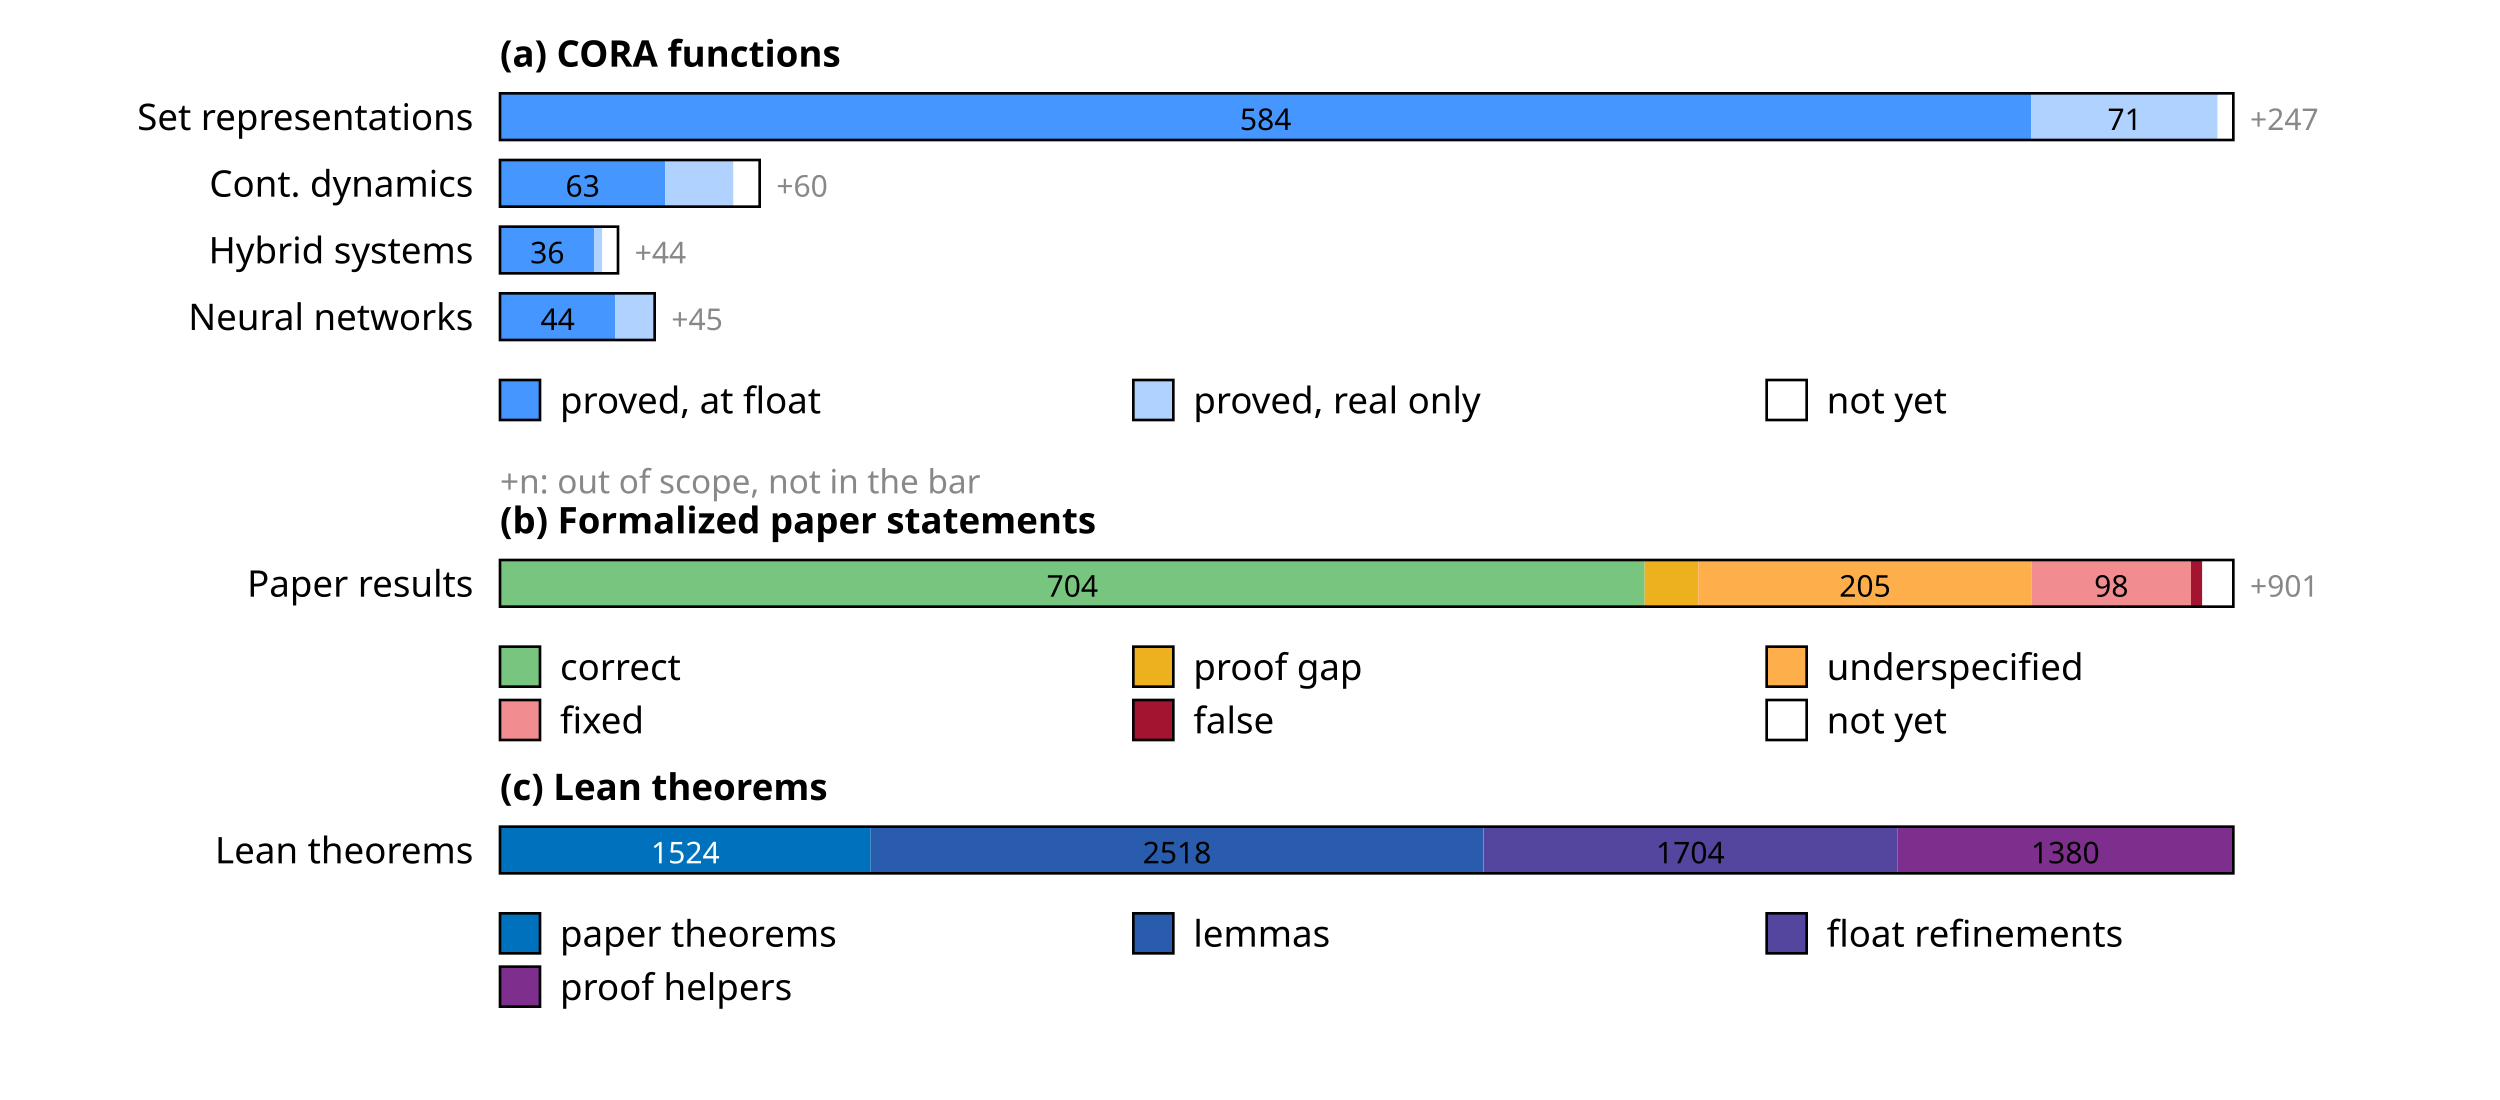
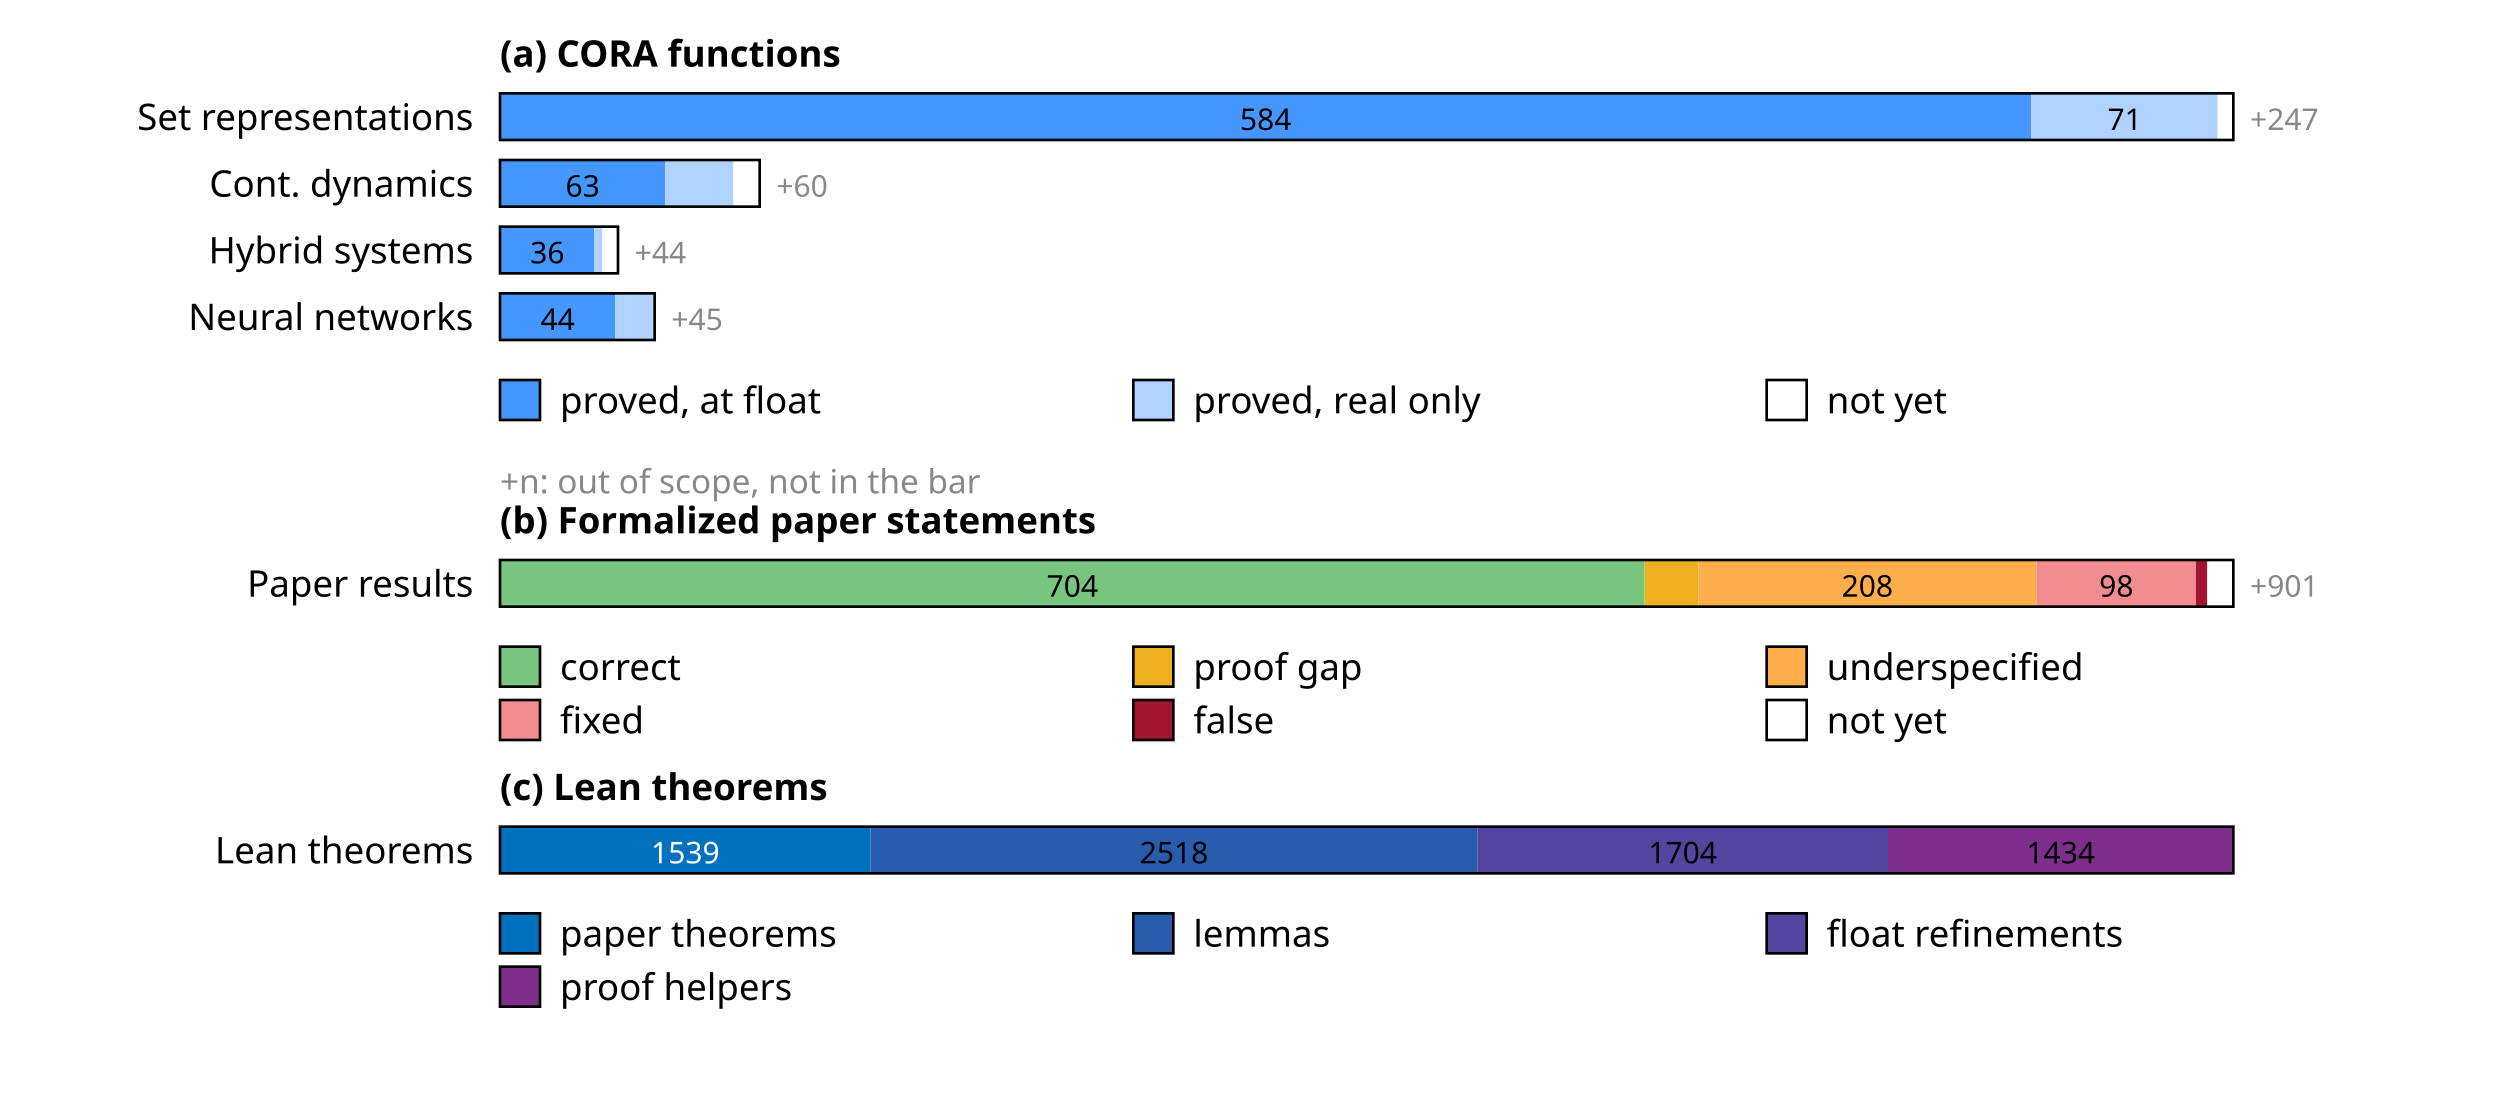
<svg xmlns="http://www.w3.org/2000/svg" width="750" height="330" font-family="sans-serif" font-size="11">
  <rect width="100%" height="100%" fill="white" />
  <text x="150" y="20" font-weight="bold">(a) CORA functions</text>
  <text x="142" y="39" text-anchor="end">Set representations</text>
  <rect x="150.0" y="28" width="459.4" height="14" fill="rgb(69,150,255)" />
  <text x="379.7" y="39" text-anchor="middle" font-size="9" fill="#000">584</text>
  <rect x="609.4" y="28" width="55.9" height="14" fill="rgb(176,210,255)" />
  <text x="637.4" y="39" text-anchor="middle" font-size="9" fill="#000">71</text>
  <rect x="665.3" y="28" width="4.7" height="14" fill="rgb(255,255,255)" />
  <rect x="150" y="28" width="520.0" height="14" fill="none" stroke="#000" stroke-width="0.8" />
  <text x="675.0" y="39" font-size="9" fill="#888">+247</text>
  <text x="142" y="59" text-anchor="end">Cont. dynamics</text>
  <rect x="150.0" y="48" width="49.6" height="14" fill="rgb(69,150,255)" />
  <text x="174.8" y="59" text-anchor="middle" font-size="9" fill="#000">63</text>
  <rect x="199.6" y="48" width="20.5" height="14" fill="rgb(176,210,255)" />
  <rect x="220.0" y="48" width="7.9" height="14" fill="rgb(255,255,255)" />
  <rect x="150" y="48" width="77.9" height="14" fill="none" stroke="#000" stroke-width="0.8" />
  <text x="232.9" y="59" font-size="9" fill="#888">+60</text>
  <text x="142" y="79" text-anchor="end">Hybrid systems</text>
  <rect x="150.0" y="68" width="28.3" height="14" fill="rgb(69,150,255)" />
  <text x="164.2" y="79" text-anchor="middle" font-size="9" fill="#000">36</text>
  <rect x="178.3" y="68" width="2.4" height="14" fill="rgb(176,210,255)" />
  <rect x="180.7" y="68" width="4.7" height="14" fill="rgb(255,255,255)" />
  <rect x="150" y="68" width="35.4" height="14" fill="none" stroke="#000" stroke-width="0.8" />
  <text x="190.4" y="79" font-size="9" fill="#888">+44</text>
  <text x="142" y="99" text-anchor="end">Neural networks</text>
  <rect x="150.0" y="88" width="34.6" height="14" fill="rgb(69,150,255)" />
  <text x="167.3" y="99" text-anchor="middle" font-size="9" fill="#000">44</text>
  <rect x="184.6" y="88" width="11.8" height="14" fill="rgb(176,210,255)" />
  <rect x="150" y="88" width="46.4" height="14" fill="none" stroke="#000" stroke-width="0.8" />
  <text x="201.4" y="99" font-size="9" fill="#888">+45</text>
  <rect x="150" y="114" width="12" height="12" fill="rgb(69,150,255)" stroke="#000" stroke-width="0.8" />
  <text x="168" y="124">proved, at float</text>
  <rect x="340" y="114" width="12" height="12" fill="rgb(176,210,255)" stroke="#000" stroke-width="0.8" />
  <text x="358" y="124">proved, real only</text>
  <rect x="530" y="114" width="12" height="12" fill="rgb(255,255,255)" stroke="#000" stroke-width="0.8" />
  <text x="548" y="124">not yet</text>
  <text x="150" y="148" font-size="10" fill="#888">+n: out of scope, not in the bar</text>
  <text x="150" y="160" font-weight="bold">(b) Formalized paper statements</text>
  <text x="142" y="179" text-anchor="end">Paper results</text>
  <rect x="150.0" y="168" width="343.4" height="14" fill="rgb(120,197,127)" />
  <text x="321.7" y="179" text-anchor="middle" font-size="9" fill="#000">704</text>
  <rect x="493.4" y="168" width="16.1" height="14" fill="rgb(237,177,32)" />
-   <rect x="509.5" y="168" width="100.0" height="14" fill="rgb(255,174,76)" />
-   <text x="559.5" y="179" text-anchor="middle" font-size="9" fill="#000">205</text>
-   <rect x="609.5" y="168" width="47.8" height="14" fill="rgb(241,141,145)" />
-   <text x="633.4" y="179" text-anchor="middle" font-size="9" fill="#000">98</text>
-   <rect x="657.3" y="168" width="3.4" height="14" fill="rgb(162,20,47)" />
-   <rect x="660.7" y="168" width="9.3" height="14" fill="rgb(255,255,255)" />
+   <rect x="509.5" y="168" width="101.5" height="14" fill="rgb(255,174,76)" />
+   <text x="560.2" y="179" text-anchor="middle" font-size="9" fill="#000">208</text>
+   <rect x="611.0" y="168" width="47.8" height="14" fill="rgb(241,141,145)" />
+   <text x="634.9" y="179" text-anchor="middle" font-size="9" fill="#000">98</text>
+   <rect x="658.8" y="168" width="3.4" height="14" fill="rgb(162,20,47)" />
+   <rect x="662.2" y="168" width="7.8" height="14" fill="rgb(255,255,255)" />
  <rect x="150" y="168" width="520.0" height="14" fill="none" stroke="#000" stroke-width="0.8" />
  <text x="675.0" y="179" font-size="9" fill="#888">+901</text>
  <rect x="150" y="194" width="12" height="12" fill="rgb(120,197,127)" stroke="#000" stroke-width="0.8" />
  <text x="168" y="204">correct</text>
  <rect x="340" y="194" width="12" height="12" fill="rgb(237,177,32)" stroke="#000" stroke-width="0.8" />
  <text x="358" y="204">proof gap</text>
  <rect x="530" y="194" width="12" height="12" fill="rgb(255,174,76)" stroke="#000" stroke-width="0.8" />
  <text x="548" y="204">underspecified</text>
  <rect x="150" y="210" width="12" height="12" fill="rgb(241,141,145)" stroke="#000" stroke-width="0.8" />
  <text x="168" y="220">fixed</text>
  <rect x="340" y="210" width="12" height="12" fill="rgb(162,20,47)" stroke="#000" stroke-width="0.8" />
  <text x="358" y="220">false</text>
  <rect x="530" y="210" width="12" height="12" fill="rgb(255,255,255)" stroke="#000" stroke-width="0.8" />
  <text x="548" y="220">not yet</text>
  <text x="150" y="240" font-weight="bold">(c) Lean theorems</text>
  <text x="142" y="259" text-anchor="end">Lean theorems</text>
  <rect x="150.0" y="248" width="111.2" height="14" fill="rgb(0,114,189)" />
-   <text x="205.6" y="259" text-anchor="middle" font-size="9" fill="#fff">1524</text>
-   <rect x="261.2" y="248" width="183.7" height="14" fill="rgb(42,92,173)" />
-   <text x="353.1" y="259" text-anchor="middle" font-size="9" fill="#000">2518</text>
-   <rect x="445.0" y="248" width="124.3" height="14" fill="rgb(84,69,158)" />
-   <text x="507.1" y="259" text-anchor="middle" font-size="9" fill="#000">1704</text>
-   <rect x="569.3" y="248" width="100.7" height="14" fill="rgb(126,47,142)" />
-   <text x="619.6" y="259" text-anchor="middle" font-size="9" fill="#000">1380</text>
+   <text x="205.6" y="259" text-anchor="middle" font-size="9" fill="#fff">1539</text>
+   <rect x="261.2" y="248" width="182.0" height="14" fill="rgb(42,92,173)" />
+   <text x="352.2" y="259" text-anchor="middle" font-size="9" fill="#000">2518</text>
+   <rect x="443.2" y="248" width="123.2" height="14" fill="rgb(84,69,158)" />
+   <text x="504.8" y="259" text-anchor="middle" font-size="9" fill="#000">1704</text>
+   <rect x="566.4" y="248" width="103.6" height="14" fill="rgb(126,47,142)" />
+   <text x="618.2" y="259" text-anchor="middle" font-size="9" fill="#000">1434</text>
  <rect x="150" y="248" width="520.0" height="14" fill="none" stroke="#000" stroke-width="0.8" />
  <rect x="150" y="274" width="12" height="12" fill="rgb(0,114,189)" stroke="#000" stroke-width="0.8" />
  <text x="168" y="284">paper theorems</text>
  <rect x="340" y="274" width="12" height="12" fill="rgb(42,92,173)" stroke="#000" stroke-width="0.8" />
  <text x="358" y="284">lemmas</text>
  <rect x="530" y="274" width="12" height="12" fill="rgb(84,69,158)" stroke="#000" stroke-width="0.8" />
  <text x="548" y="284">float refinements</text>
  <rect x="150" y="290" width="12" height="12" fill="rgb(126,47,142)" stroke="#000" stroke-width="0.8" />
  <text x="168" y="300">proof helpers</text>
</svg>
